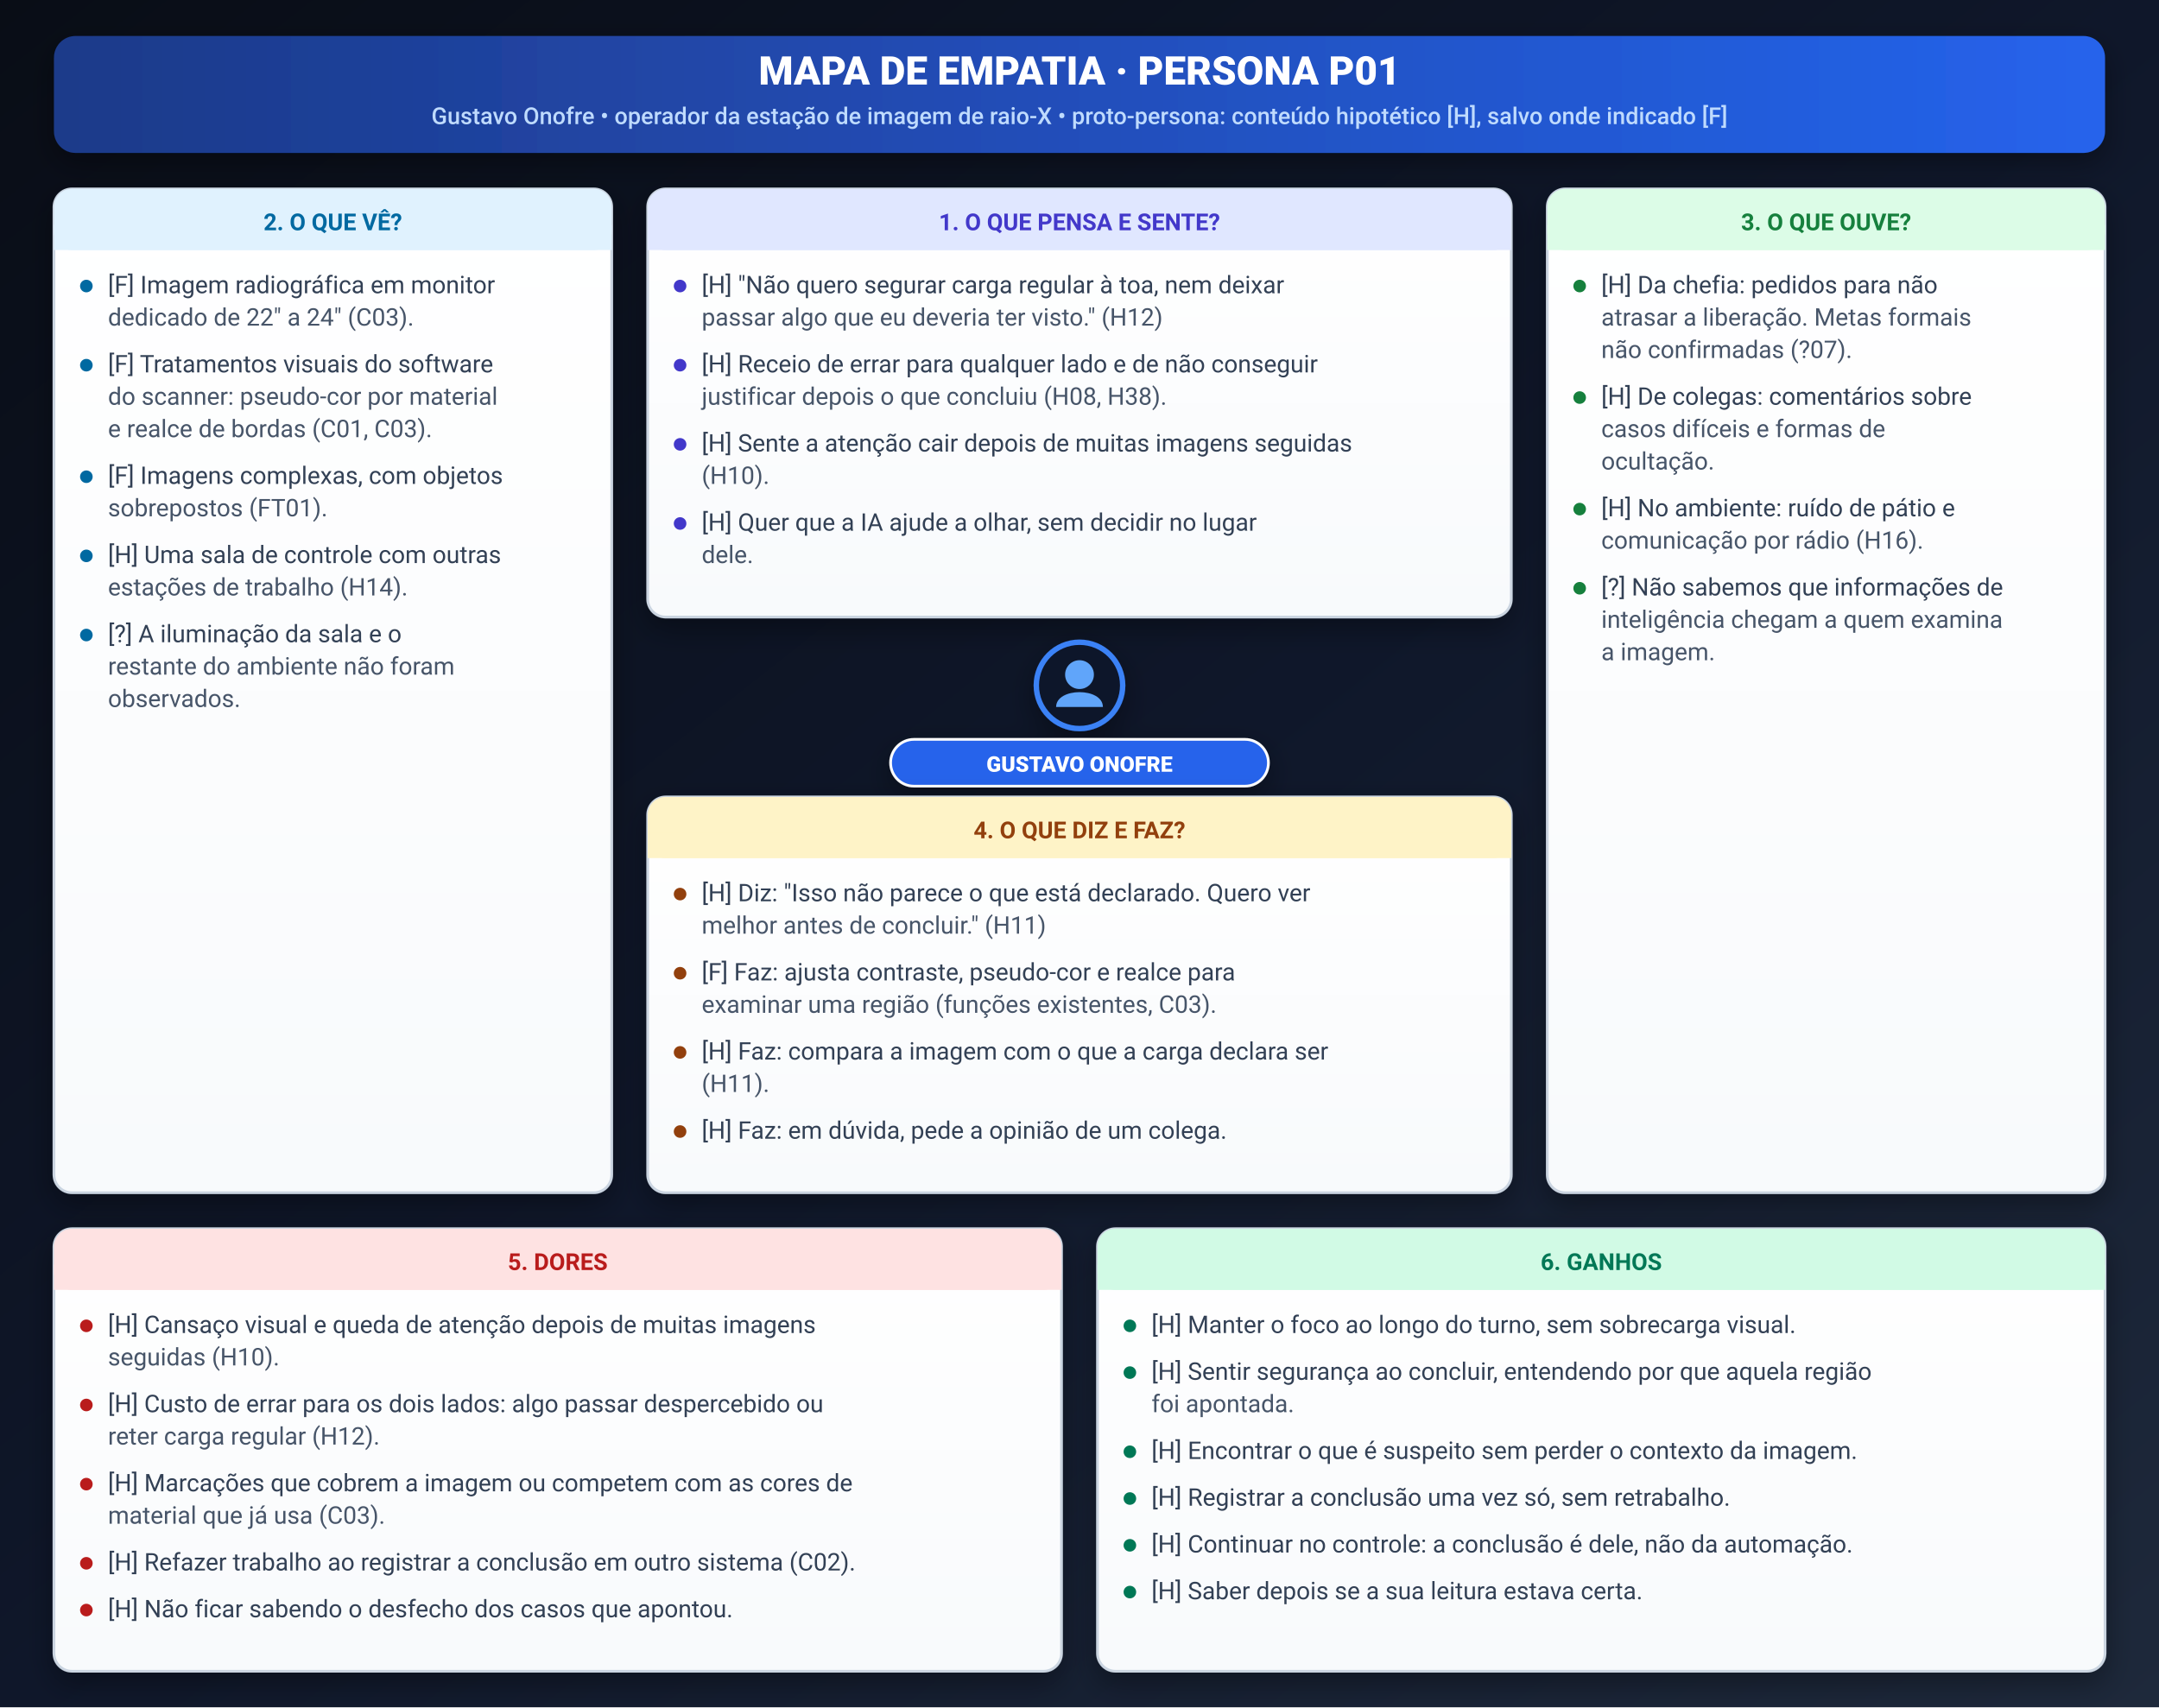
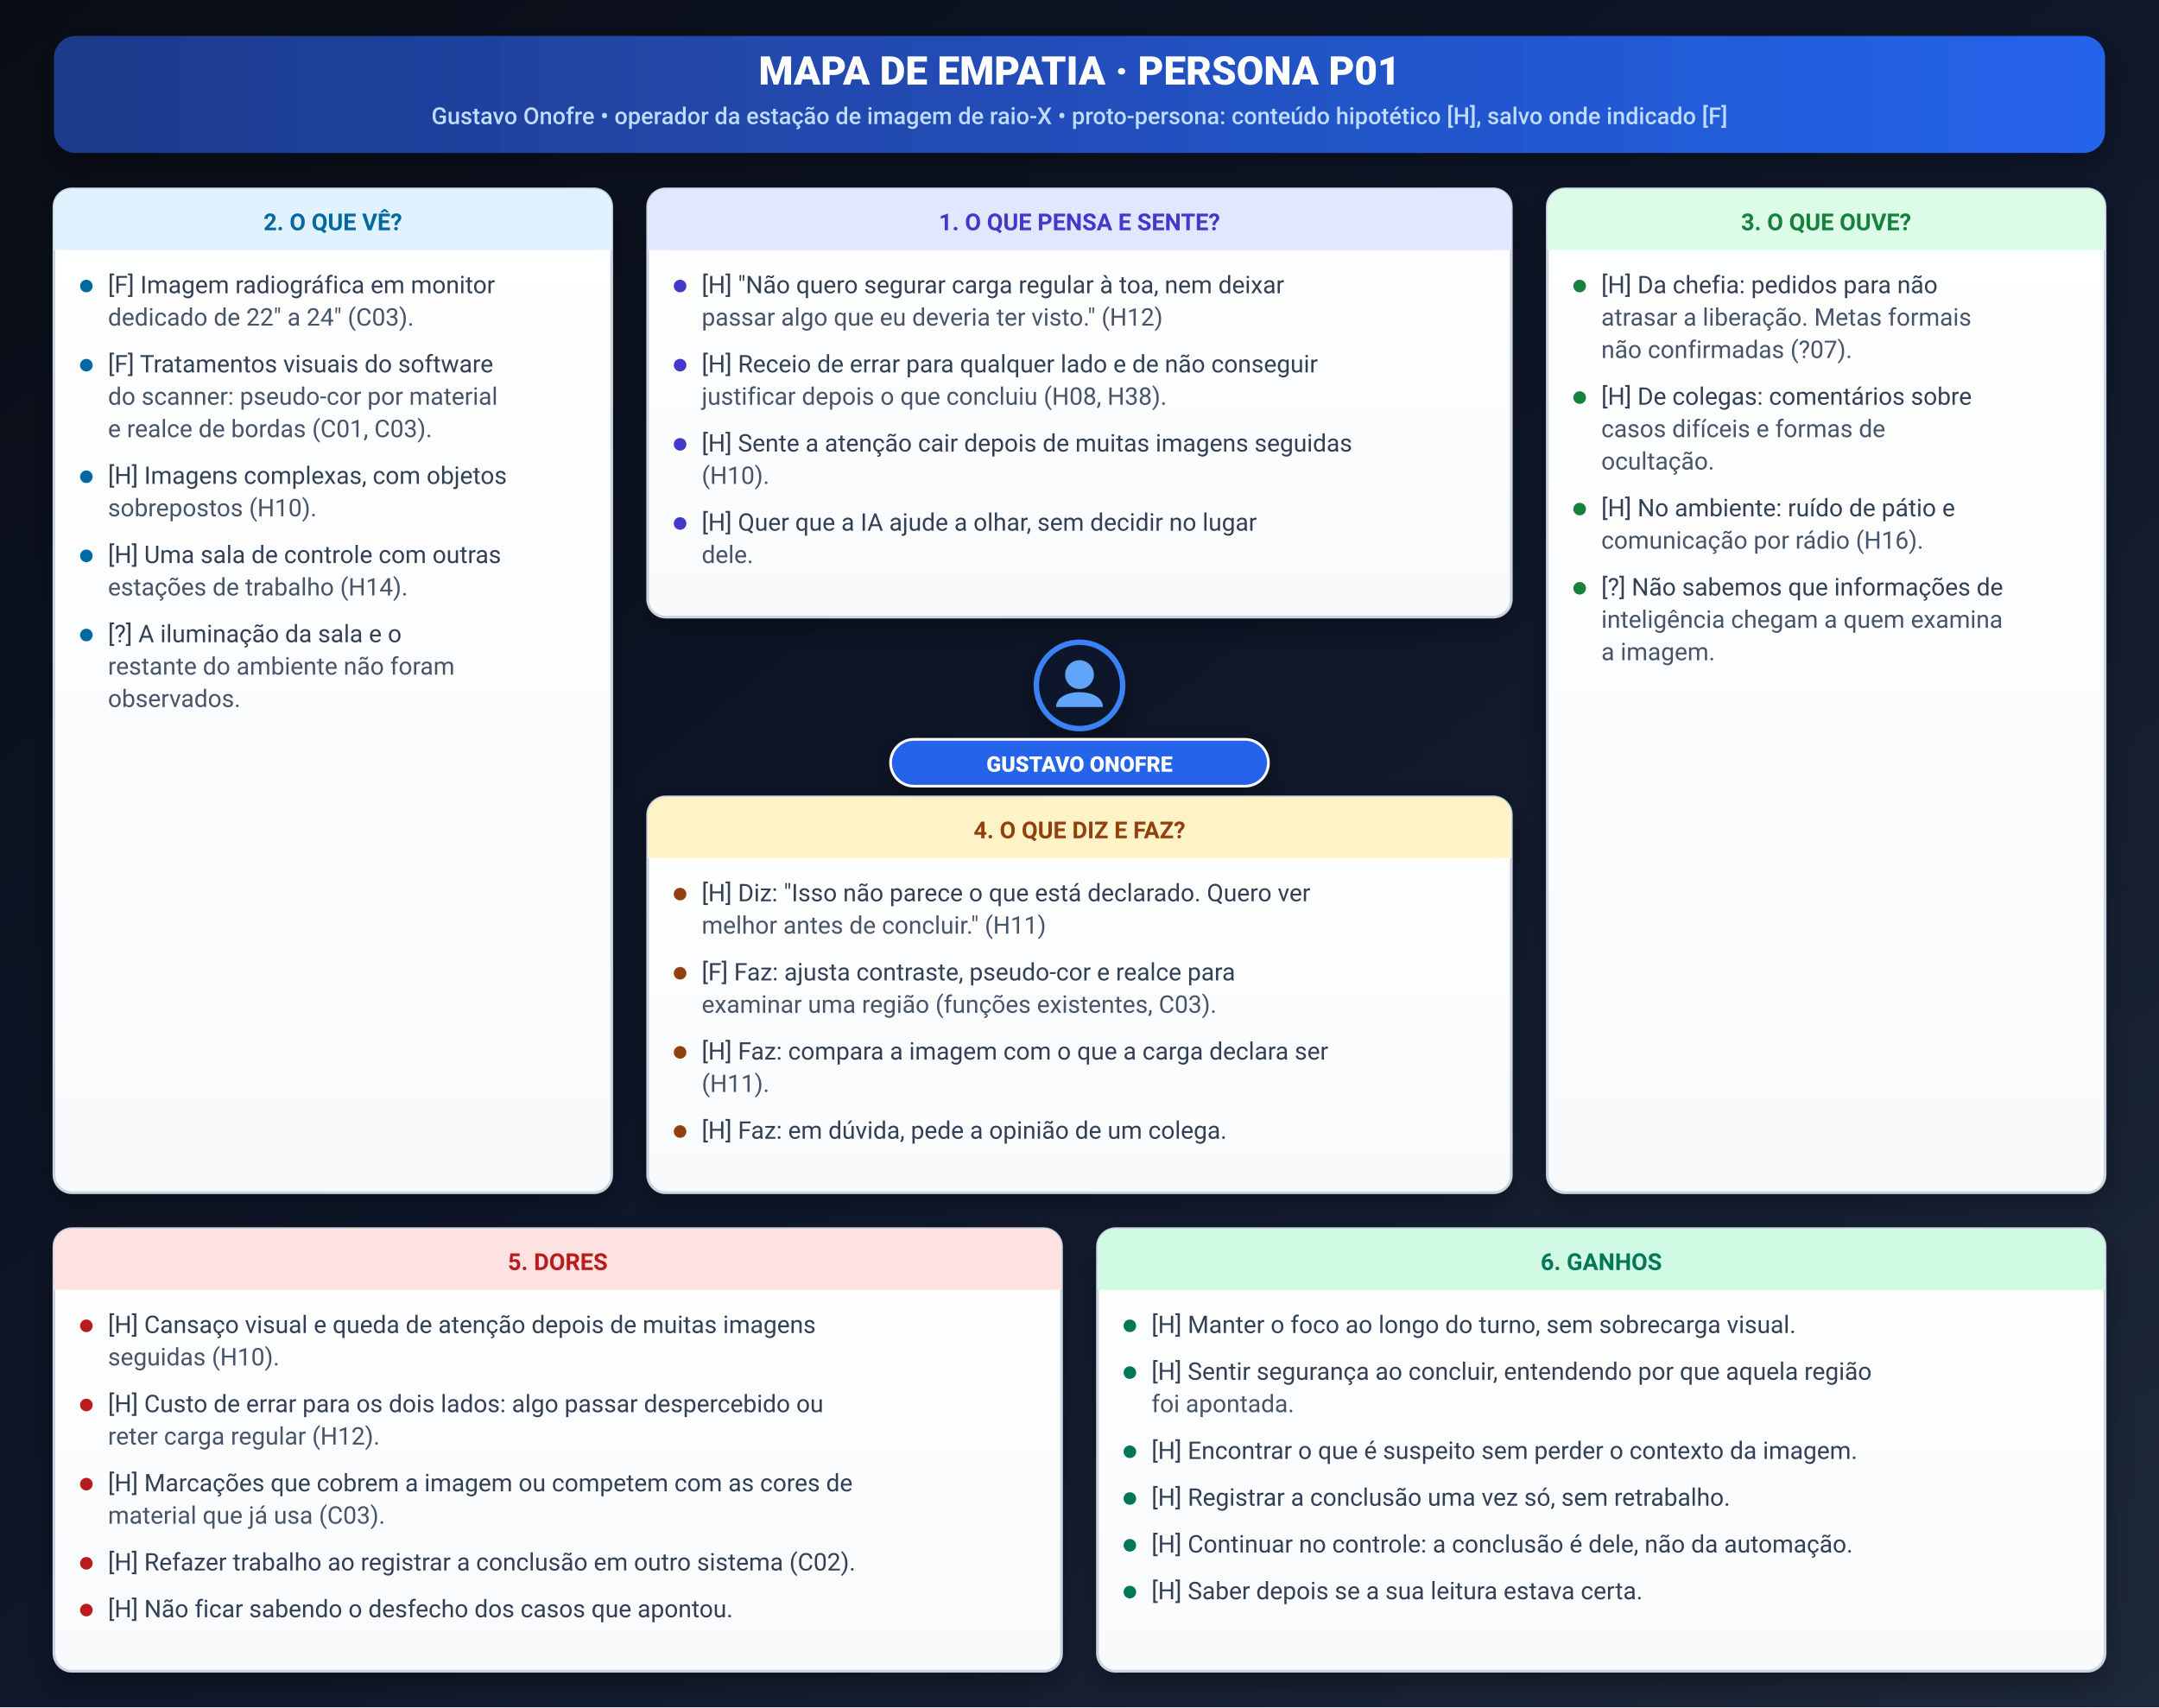
<svg xmlns="http://www.w3.org/2000/svg" width="1200" height="949" viewBox="0 0 1200 949">
  <defs>
    <linearGradient id="bgGrad" x1="0%" y1="0%" x2="100%" y2="100%">
      <stop offset="0%" stop-color="#090d16" />
      <stop offset="50%" stop-color="#0f172a" />
      <stop offset="100%" stop-color="#1e293b" />
    </linearGradient>
    <linearGradient id="cardGrad" x1="0%" y1="0%" x2="0%" y2="100%">
      <stop offset="0%" stop-color="#ffffff" />
      <stop offset="100%" stop-color="#f8fafc" />
    </linearGradient>
    <linearGradient id="headerGrad" x1="0%" y1="0%" x2="100%" y2="0%">
      <stop offset="0%" stop-color="#1e3a8a" />
      <stop offset="100%" stop-color="#2563eb" />
    </linearGradient>
    <filter id="cardShadow" x="-3%" y="-3%" width="106%" height="108%" filterUnits="userSpaceOnUse">
      <feDropShadow dx="0" dy="6" stdDeviation="8" flood-color="#000000" flood-opacity="0.35" />
    </filter>
  </defs>
  <rect width="1200" height="949" fill="url(#bgGrad)" />
  <g filter="url(#cardShadow)">
    <rect x="30" y="20" width="1140" height="65" rx="12" fill="url(#headerGrad)" />
    <text x="600" y="47" text-anchor="middle" font-family="system-ui, -apple-system, 'Segoe UI', Roboto, sans-serif" font-size="22" font-weight="800" font-style="normal" fill="#ffffff">MAPA DE EMPATIA · PERSONA P01</text>
    <text x="600" y="69" text-anchor="middle" font-family="system-ui, -apple-system, 'Segoe UI', Roboto, sans-serif" font-size="13" font-weight="500" font-style="normal" fill="#bfdbfe">Gustavo Onofre • operador da estação de imagem de raio-X • proto-persona: conteúdo hipotético [H], salvo onde indicado [F]</text>
  </g>
  <g filter="url(#cardShadow)">
    <rect x="30" y="105" width="310" height="558" rx="10" fill="url(#cardGrad)" stroke="#cbd5e1" stroke-width="1.5" />
    <rect x="30" y="105" width="310" height="34" rx="10" fill="#e0f2fe" />
    <path d="M 30 125 L 30 139 L 340 139 L 340 125 Z" fill="#e0f2fe" />
    <text x="185.0" y="128" text-anchor="middle" font-family="system-ui, -apple-system, 'Segoe UI', Roboto, sans-serif" font-size="13" font-weight="bold" font-style="normal" fill="#0369a1">2. O QUE VÊ?</text>
    <circle cx="48" cy="159" r="3.5" fill="#0369a1" />
    <text x="60" y="163" text-anchor="start" font-family="system-ui, -apple-system, 'Segoe UI', Roboto, sans-serif" font-size="13.5" font-weight="normal" font-style="normal" fill="#334155">[F] Imagem radiográfica em monitor</text>
    <text x="60" y="181" text-anchor="start" font-family="system-ui, -apple-system, 'Segoe UI', Roboto, sans-serif" font-size="13.5" font-weight="normal" font-style="normal" fill="#475569">dedicado de 22" a 24" (C03).</text>
    <circle cx="48" cy="203" r="3.5" fill="#0369a1" />
    <text x="60" y="207" text-anchor="start" font-family="system-ui, -apple-system, 'Segoe UI', Roboto, sans-serif" font-size="13.5" font-weight="normal" font-style="normal" fill="#334155">[F] Tratamentos visuais do software</text>
    <text x="60" y="225" text-anchor="start" font-family="system-ui, -apple-system, 'Segoe UI', Roboto, sans-serif" font-size="13.5" font-weight="normal" font-style="normal" fill="#475569">do scanner: pseudo-cor por material</text>
    <text x="60" y="243" text-anchor="start" font-family="system-ui, -apple-system, 'Segoe UI', Roboto, sans-serif" font-size="13.5" font-weight="normal" font-style="normal" fill="#475569">e realce de bordas (C01, C03).</text>
    <circle cx="48" cy="265" r="3.5" fill="#0369a1" />
-     <text x="60" y="269" text-anchor="start" font-family="system-ui, -apple-system, 'Segoe UI', Roboto, sans-serif" font-size="13.5" font-weight="normal" font-style="normal" fill="#334155">[F] Imagens complexas, com objetos</text>
-     <text x="60" y="287" text-anchor="start" font-family="system-ui, -apple-system, 'Segoe UI', Roboto, sans-serif" font-size="13.5" font-weight="normal" font-style="normal" fill="#475569">sobrepostos (FT01).</text>
+     <text x="60" y="269" text-anchor="start" font-family="system-ui, -apple-system, 'Segoe UI', Roboto, sans-serif" font-size="13.5" font-weight="normal" font-style="normal" fill="#334155">[H] Imagens complexas, com objetos</text>
+     <text x="60" y="287" text-anchor="start" font-family="system-ui, -apple-system, 'Segoe UI', Roboto, sans-serif" font-size="13.5" font-weight="normal" font-style="normal" fill="#475569">sobrepostos (H10).</text>
    <circle cx="48" cy="309" r="3.5" fill="#0369a1" />
    <text x="60" y="313" text-anchor="start" font-family="system-ui, -apple-system, 'Segoe UI', Roboto, sans-serif" font-size="13.5" font-weight="normal" font-style="normal" fill="#334155">[H] Uma sala de controle com outras</text>
    <text x="60" y="331" text-anchor="start" font-family="system-ui, -apple-system, 'Segoe UI', Roboto, sans-serif" font-size="13.5" font-weight="normal" font-style="normal" fill="#475569">estações de trabalho (H14).</text>
    <circle cx="48" cy="353" r="3.5" fill="#0369a1" />
    <text x="60" y="357" text-anchor="start" font-family="system-ui, -apple-system, 'Segoe UI', Roboto, sans-serif" font-size="13.5" font-weight="normal" font-style="normal" fill="#334155">[?] A iluminação da sala e o</text>
    <text x="60" y="375" text-anchor="start" font-family="system-ui, -apple-system, 'Segoe UI', Roboto, sans-serif" font-size="13.5" font-weight="normal" font-style="normal" fill="#475569">restante do ambiente não foram</text>
    <text x="60" y="393" text-anchor="start" font-family="system-ui, -apple-system, 'Segoe UI', Roboto, sans-serif" font-size="13.5" font-weight="normal" font-style="normal" fill="#475569">observados.</text>
  </g>
  <g filter="url(#cardShadow)">
    <rect x="360" y="105" width="480" height="238" rx="10" fill="url(#cardGrad)" stroke="#cbd5e1" stroke-width="1.5" />
    <rect x="360" y="105" width="480" height="34" rx="10" fill="#e0e7ff" />
    <path d="M 360 125 L 360 139 L 840 139 L 840 125 Z" fill="#e0e7ff" />
    <text x="600.0" y="128" text-anchor="middle" font-family="system-ui, -apple-system, 'Segoe UI', Roboto, sans-serif" font-size="13" font-weight="bold" font-style="normal" fill="#4338ca">1. O QUE PENSA E SENTE?</text>
    <circle cx="378" cy="159" r="3.5" fill="#4338ca" />
    <text x="390" y="163" text-anchor="start" font-family="system-ui, -apple-system, 'Segoe UI', Roboto, sans-serif" font-size="13.5" font-weight="normal" font-style="normal" fill="#334155">[H] "Não quero segurar carga regular à toa, nem deixar</text>
    <text x="390" y="181" text-anchor="start" font-family="system-ui, -apple-system, 'Segoe UI', Roboto, sans-serif" font-size="13.5" font-weight="normal" font-style="normal" fill="#475569">passar algo que eu deveria ter visto." (H12)</text>
    <circle cx="378" cy="203" r="3.5" fill="#4338ca" />
    <text x="390" y="207" text-anchor="start" font-family="system-ui, -apple-system, 'Segoe UI', Roboto, sans-serif" font-size="13.5" font-weight="normal" font-style="normal" fill="#334155">[H] Receio de errar para qualquer lado e de não conseguir</text>
    <text x="390" y="225" text-anchor="start" font-family="system-ui, -apple-system, 'Segoe UI', Roboto, sans-serif" font-size="13.5" font-weight="normal" font-style="normal" fill="#475569">justificar depois o que concluiu (H08, H38).</text>
    <circle cx="378" cy="247" r="3.5" fill="#4338ca" />
    <text x="390" y="251" text-anchor="start" font-family="system-ui, -apple-system, 'Segoe UI', Roboto, sans-serif" font-size="13.5" font-weight="normal" font-style="normal" fill="#334155">[H] Sente a atenção cair depois de muitas imagens seguidas</text>
    <text x="390" y="269" text-anchor="start" font-family="system-ui, -apple-system, 'Segoe UI', Roboto, sans-serif" font-size="13.5" font-weight="normal" font-style="normal" fill="#475569">(H10).</text>
    <circle cx="378" cy="291" r="3.5" fill="#4338ca" />
    <text x="390" y="295" text-anchor="start" font-family="system-ui, -apple-system, 'Segoe UI', Roboto, sans-serif" font-size="13.5" font-weight="normal" font-style="normal" fill="#334155">[H] Quer que a IA ajude a olhar, sem decidir no lugar</text>
    <text x="390" y="313" text-anchor="start" font-family="system-ui, -apple-system, 'Segoe UI', Roboto, sans-serif" font-size="13.5" font-weight="normal" font-style="normal" fill="#475569">dele.</text>
  </g>
  <g filter="url(#cardShadow)">
    <rect x="860" y="105" width="310" height="558" rx="10" fill="url(#cardGrad)" stroke="#cbd5e1" stroke-width="1.5" />
    <rect x="860" y="105" width="310" height="34" rx="10" fill="#dcfce7" />
    <path d="M 860 125 L 860 139 L 1170 139 L 1170 125 Z" fill="#dcfce7" />
    <text x="1015.0" y="128" text-anchor="middle" font-family="system-ui, -apple-system, 'Segoe UI', Roboto, sans-serif" font-size="13" font-weight="bold" font-style="normal" fill="#15803d">3. O QUE OUVE?</text>
    <circle cx="878" cy="159" r="3.5" fill="#15803d" />
    <text x="890" y="163" text-anchor="start" font-family="system-ui, -apple-system, 'Segoe UI', Roboto, sans-serif" font-size="13.5" font-weight="normal" font-style="normal" fill="#334155">[H] Da chefia: pedidos para não</text>
    <text x="890" y="181" text-anchor="start" font-family="system-ui, -apple-system, 'Segoe UI', Roboto, sans-serif" font-size="13.5" font-weight="normal" font-style="normal" fill="#475569">atrasar a liberação. Metas formais</text>
    <text x="890" y="199" text-anchor="start" font-family="system-ui, -apple-system, 'Segoe UI', Roboto, sans-serif" font-size="13.5" font-weight="normal" font-style="normal" fill="#475569">não confirmadas (?07).</text>
    <circle cx="878" cy="221" r="3.5" fill="#15803d" />
    <text x="890" y="225" text-anchor="start" font-family="system-ui, -apple-system, 'Segoe UI', Roboto, sans-serif" font-size="13.5" font-weight="normal" font-style="normal" fill="#334155">[H] De colegas: comentários sobre</text>
    <text x="890" y="243" text-anchor="start" font-family="system-ui, -apple-system, 'Segoe UI', Roboto, sans-serif" font-size="13.5" font-weight="normal" font-style="normal" fill="#475569">casos difíceis e formas de</text>
    <text x="890" y="261" text-anchor="start" font-family="system-ui, -apple-system, 'Segoe UI', Roboto, sans-serif" font-size="13.5" font-weight="normal" font-style="normal" fill="#475569">ocultação.</text>
    <circle cx="878" cy="283" r="3.5" fill="#15803d" />
    <text x="890" y="287" text-anchor="start" font-family="system-ui, -apple-system, 'Segoe UI', Roboto, sans-serif" font-size="13.5" font-weight="normal" font-style="normal" fill="#334155">[H] No ambiente: ruído de pátio e</text>
    <text x="890" y="305" text-anchor="start" font-family="system-ui, -apple-system, 'Segoe UI', Roboto, sans-serif" font-size="13.5" font-weight="normal" font-style="normal" fill="#475569">comunicação por rádio (H16).</text>
    <circle cx="878" cy="327" r="3.5" fill="#15803d" />
    <text x="890" y="331" text-anchor="start" font-family="system-ui, -apple-system, 'Segoe UI', Roboto, sans-serif" font-size="13.5" font-weight="normal" font-style="normal" fill="#334155">[?] Não sabemos que informações de</text>
    <text x="890" y="349" text-anchor="start" font-family="system-ui, -apple-system, 'Segoe UI', Roboto, sans-serif" font-size="13.5" font-weight="normal" font-style="normal" fill="#475569">inteligência chegam a quem examina</text>
    <text x="890" y="367" text-anchor="start" font-family="system-ui, -apple-system, 'Segoe UI', Roboto, sans-serif" font-size="13.5" font-weight="normal" font-style="normal" fill="#475569">a imagem.</text>
  </g>
  <g filter="url(#cardShadow)">
    <circle cx="600" cy="381" r="24" fill="#0f172a" stroke="#3b82f6" stroke-width="3" />
    <circle cx="600" cy="375" r="8" fill="#60a5fa" />
    <path d="M 587 393 C 587 382, 613 382, 613 393 Z" fill="#60a5fa" />
    <rect x="495" y="411" width="210" height="26" rx="13" fill="#2563eb" stroke="#ffffff" stroke-width="1.5" />
    <text x="600" y="429" text-anchor="middle" font-family="system-ui, -apple-system, 'Segoe UI', Roboto, sans-serif" font-size="12" font-weight="800" font-style="normal" fill="#ffffff">GUSTAVO ONOFRE</text>
  </g>
  <g filter="url(#cardShadow)">
    <rect x="360" y="443" width="480" height="220" rx="10" fill="url(#cardGrad)" stroke="#cbd5e1" stroke-width="1.5" />
    <rect x="360" y="443" width="480" height="34" rx="10" fill="#fef3c7" />
    <path d="M 360 463 L 360 477 L 840 477 L 840 463 Z" fill="#fef3c7" />
    <text x="600.0" y="466" text-anchor="middle" font-family="system-ui, -apple-system, 'Segoe UI', Roboto, sans-serif" font-size="13" font-weight="bold" font-style="normal" fill="#92400e">4. O QUE DIZ E FAZ?</text>
    <circle cx="378" cy="497" r="3.5" fill="#92400e" />
    <text x="390" y="501" text-anchor="start" font-family="system-ui, -apple-system, 'Segoe UI', Roboto, sans-serif" font-size="13.5" font-weight="normal" font-style="normal" fill="#334155">[H] Diz: "Isso não parece o que está declarado. Quero ver</text>
    <text x="390" y="519" text-anchor="start" font-family="system-ui, -apple-system, 'Segoe UI', Roboto, sans-serif" font-size="13.5" font-weight="normal" font-style="normal" fill="#475569">melhor antes de concluir." (H11)</text>
    <circle cx="378" cy="541" r="3.5" fill="#92400e" />
    <text x="390" y="545" text-anchor="start" font-family="system-ui, -apple-system, 'Segoe UI', Roboto, sans-serif" font-size="13.5" font-weight="normal" font-style="normal" fill="#334155">[F] Faz: ajusta contraste, pseudo-cor e realce para</text>
    <text x="390" y="563" text-anchor="start" font-family="system-ui, -apple-system, 'Segoe UI', Roboto, sans-serif" font-size="13.5" font-weight="normal" font-style="normal" fill="#475569">examinar uma região (funções existentes, C03).</text>
    <circle cx="378" cy="585" r="3.5" fill="#92400e" />
    <text x="390" y="589" text-anchor="start" font-family="system-ui, -apple-system, 'Segoe UI', Roboto, sans-serif" font-size="13.5" font-weight="normal" font-style="normal" fill="#334155">[H] Faz: compara a imagem com o que a carga declara ser</text>
    <text x="390" y="607" text-anchor="start" font-family="system-ui, -apple-system, 'Segoe UI', Roboto, sans-serif" font-size="13.5" font-weight="normal" font-style="normal" fill="#475569">(H11).</text>
    <circle cx="378" cy="629" r="3.5" fill="#92400e" />
    <text x="390" y="633" text-anchor="start" font-family="system-ui, -apple-system, 'Segoe UI', Roboto, sans-serif" font-size="13.5" font-weight="normal" font-style="normal" fill="#334155">[H] Faz: em dúvida, pede a opinião de um colega.</text>
  </g>
  <g filter="url(#cardShadow)">
    <rect x="30" y="683" width="560" height="246" rx="10" fill="url(#cardGrad)" stroke="#cbd5e1" stroke-width="1.5" />
    <rect x="30" y="683" width="560" height="34" rx="10" fill="#fee2e2" />
    <path d="M 30 703 L 30 717 L 590 717 L 590 703 Z" fill="#fee2e2" />
    <text x="310.0" y="706" text-anchor="middle" font-family="system-ui, -apple-system, 'Segoe UI', Roboto, sans-serif" font-size="13" font-weight="bold" font-style="normal" fill="#b91c1c">5. DORES</text>
    <circle cx="48" cy="737" r="3.5" fill="#b91c1c" />
    <text x="60" y="741" text-anchor="start" font-family="system-ui, -apple-system, 'Segoe UI', Roboto, sans-serif" font-size="13.5" font-weight="normal" font-style="normal" fill="#334155">[H] Cansaço visual e queda de atenção depois de muitas imagens</text>
    <text x="60" y="759" text-anchor="start" font-family="system-ui, -apple-system, 'Segoe UI', Roboto, sans-serif" font-size="13.5" font-weight="normal" font-style="normal" fill="#475569">seguidas (H10).</text>
    <circle cx="48" cy="781" r="3.5" fill="#b91c1c" />
    <text x="60" y="785" text-anchor="start" font-family="system-ui, -apple-system, 'Segoe UI', Roboto, sans-serif" font-size="13.5" font-weight="normal" font-style="normal" fill="#334155">[H] Custo de errar para os dois lados: algo passar despercebido ou</text>
    <text x="60" y="803" text-anchor="start" font-family="system-ui, -apple-system, 'Segoe UI', Roboto, sans-serif" font-size="13.5" font-weight="normal" font-style="normal" fill="#475569">reter carga regular (H12).</text>
    <circle cx="48" cy="825" r="3.5" fill="#b91c1c" />
    <text x="60" y="829" text-anchor="start" font-family="system-ui, -apple-system, 'Segoe UI', Roboto, sans-serif" font-size="13.5" font-weight="normal" font-style="normal" fill="#334155">[H] Marcações que cobrem a imagem ou competem com as cores de</text>
    <text x="60" y="847" text-anchor="start" font-family="system-ui, -apple-system, 'Segoe UI', Roboto, sans-serif" font-size="13.5" font-weight="normal" font-style="normal" fill="#475569">material que já usa (C03).</text>
    <circle cx="48" cy="869" r="3.5" fill="#b91c1c" />
    <text x="60" y="873" text-anchor="start" font-family="system-ui, -apple-system, 'Segoe UI', Roboto, sans-serif" font-size="13.5" font-weight="normal" font-style="normal" fill="#334155">[H] Refazer trabalho ao registrar a conclusão em outro sistema (C02).</text>
    <circle cx="48" cy="895" r="3.5" fill="#b91c1c" />
    <text x="60" y="899" text-anchor="start" font-family="system-ui, -apple-system, 'Segoe UI', Roboto, sans-serif" font-size="13.5" font-weight="normal" font-style="normal" fill="#334155">[H] Não ficar sabendo o desfecho dos casos que apontou.</text>
  </g>
  <g filter="url(#cardShadow)">
    <rect x="610" y="683" width="560" height="246" rx="10" fill="url(#cardGrad)" stroke="#cbd5e1" stroke-width="1.5" />
    <rect x="610" y="683" width="560" height="34" rx="10" fill="#d1fae5" />
    <path d="M 610 703 L 610 717 L 1170 717 L 1170 703 Z" fill="#d1fae5" />
    <text x="890.0" y="706" text-anchor="middle" font-family="system-ui, -apple-system, 'Segoe UI', Roboto, sans-serif" font-size="13" font-weight="bold" font-style="normal" fill="#047857">6. GANHOS</text>
    <circle cx="628" cy="737" r="3.5" fill="#047857" />
    <text x="640" y="741" text-anchor="start" font-family="system-ui, -apple-system, 'Segoe UI', Roboto, sans-serif" font-size="13.5" font-weight="normal" font-style="normal" fill="#334155">[H] Manter o foco ao longo do turno, sem sobrecarga visual.</text>
    <circle cx="628" cy="763" r="3.5" fill="#047857" />
    <text x="640" y="767" text-anchor="start" font-family="system-ui, -apple-system, 'Segoe UI', Roboto, sans-serif" font-size="13.5" font-weight="normal" font-style="normal" fill="#334155">[H] Sentir segurança ao concluir, entendendo por que aquela região</text>
    <text x="640" y="785" text-anchor="start" font-family="system-ui, -apple-system, 'Segoe UI', Roboto, sans-serif" font-size="13.5" font-weight="normal" font-style="normal" fill="#475569">foi apontada.</text>
    <circle cx="628" cy="807" r="3.5" fill="#047857" />
    <text x="640" y="811" text-anchor="start" font-family="system-ui, -apple-system, 'Segoe UI', Roboto, sans-serif" font-size="13.5" font-weight="normal" font-style="normal" fill="#334155">[H] Encontrar o que é suspeito sem perder o contexto da imagem.</text>
    <circle cx="628" cy="833" r="3.5" fill="#047857" />
    <text x="640" y="837" text-anchor="start" font-family="system-ui, -apple-system, 'Segoe UI', Roboto, sans-serif" font-size="13.5" font-weight="normal" font-style="normal" fill="#334155">[H] Registrar a conclusão uma vez só, sem retrabalho.</text>
    <circle cx="628" cy="859" r="3.5" fill="#047857" />
    <text x="640" y="863" text-anchor="start" font-family="system-ui, -apple-system, 'Segoe UI', Roboto, sans-serif" font-size="13.5" font-weight="normal" font-style="normal" fill="#334155">[H] Continuar no controle: a conclusão é dele, não da automação.</text>
    <circle cx="628" cy="885" r="3.5" fill="#047857" />
    <text x="640" y="889" text-anchor="start" font-family="system-ui, -apple-system, 'Segoe UI', Roboto, sans-serif" font-size="13.5" font-weight="normal" font-style="normal" fill="#334155">[H] Saber depois se a sua leitura estava certa.</text>
  </g>
</svg>
